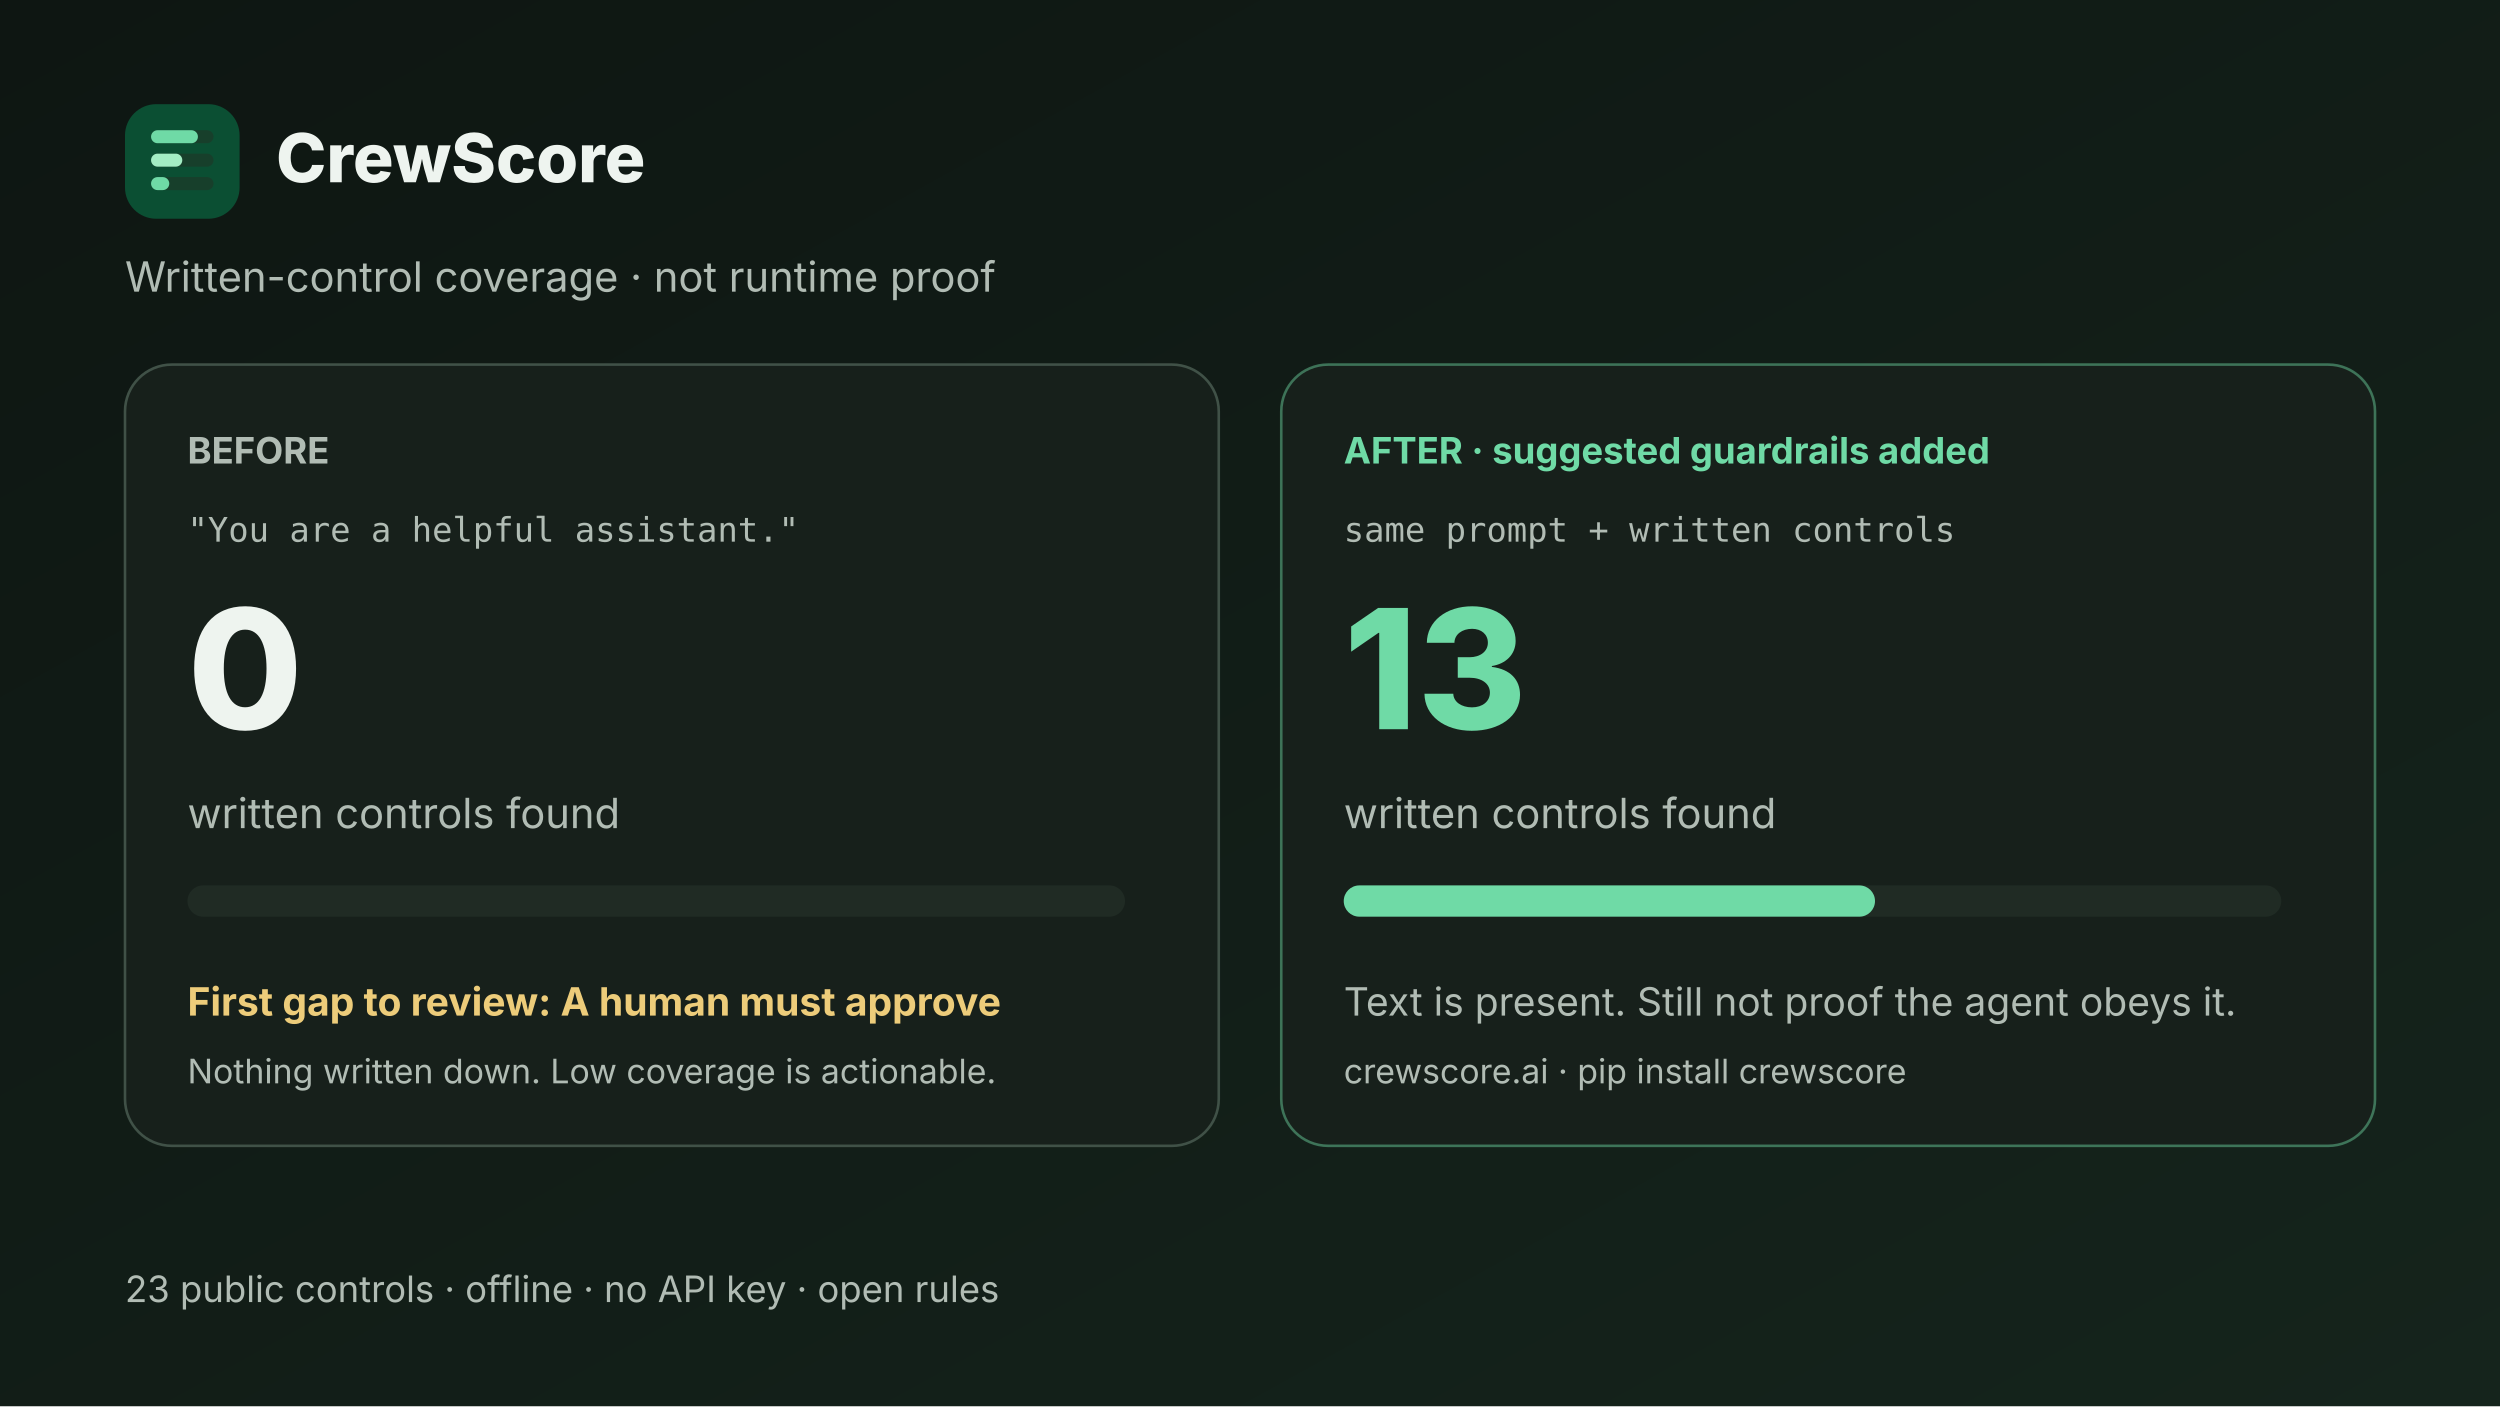
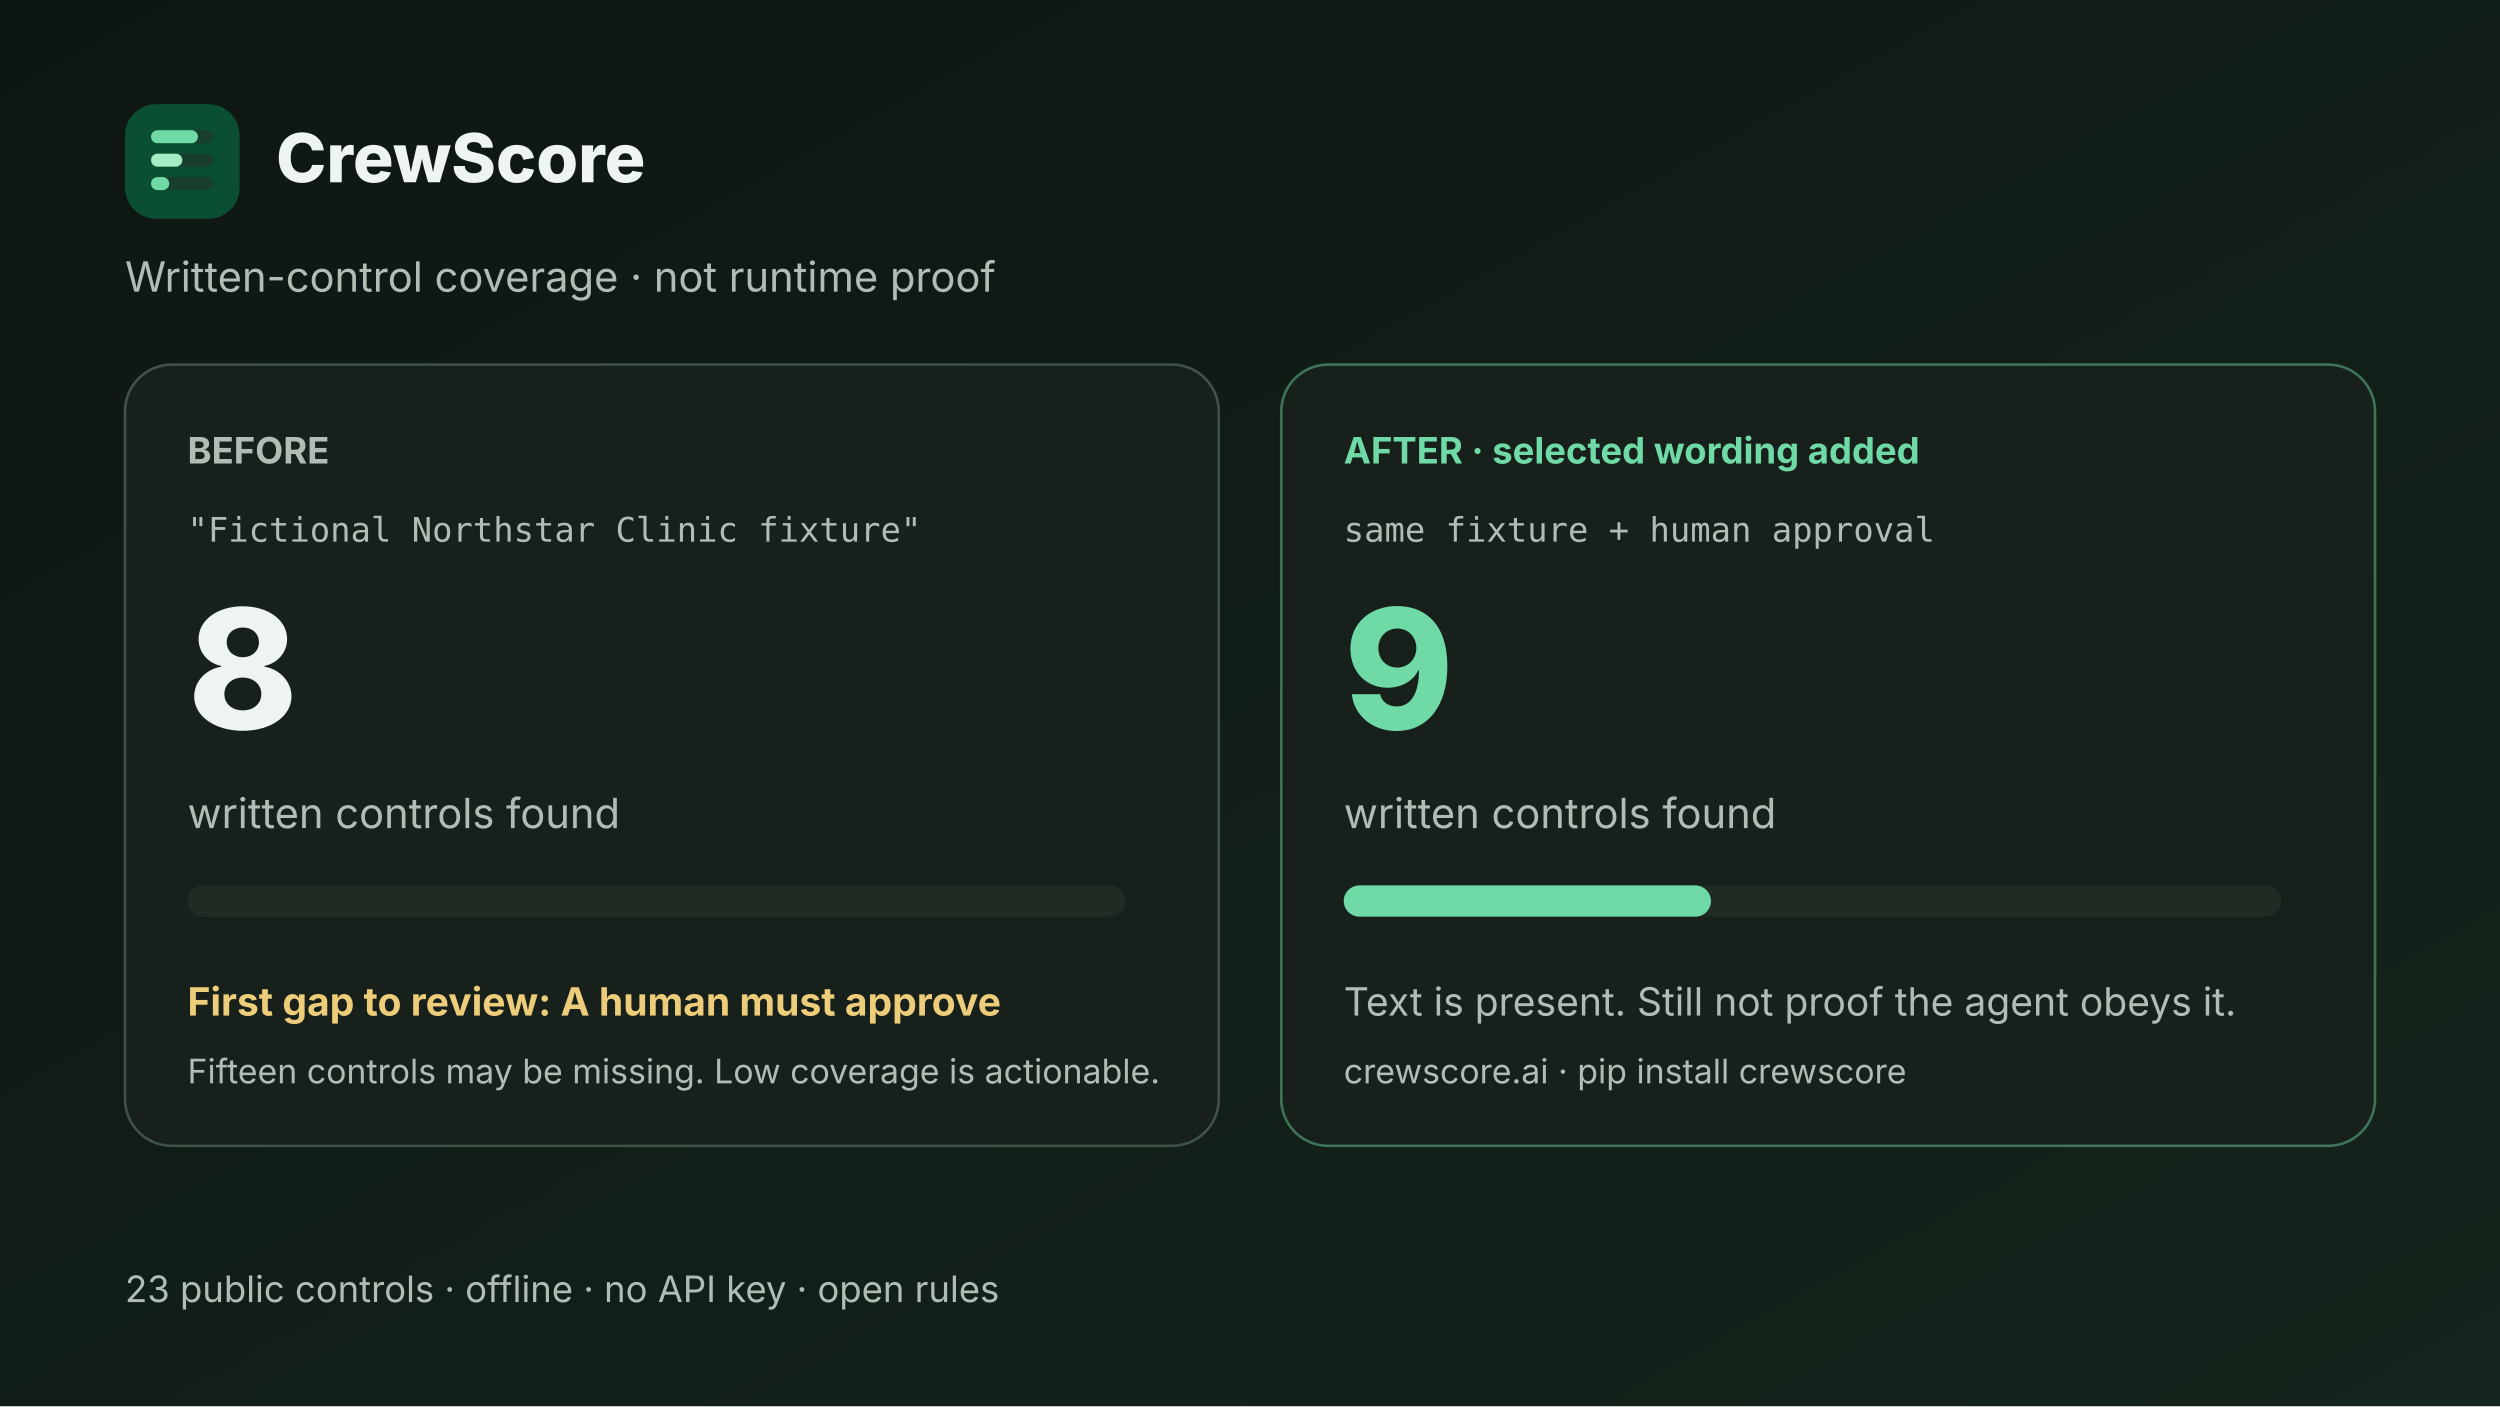
<svg xmlns="http://www.w3.org/2000/svg" width="960" height="540" viewBox="0 0 960 540" role="img" aria-labelledby="title desc">
  <defs>
    <linearGradient id="bg" x1="0" y1="0" x2="1" y2="1">
      <stop offset="0%" stop-color="#0E1612" />
      <stop offset="100%" stop-color="#15241C" />
    </linearGradient>
    <style>
      .t { font-family: system-ui, -apple-system, Segoe UI, sans-serif; fill: #EEF4EF; }
      .muted { fill: #B1BCB4; }
      .mint { fill: #6FDAA6; }
      .warn { fill: #EDCC7A; }
      .mono { font-family: ui-monospace, Consolas, monospace; }
    </style>
  </defs>
  <rect width="960" height="540" fill="url(#bg)" />
  <rect x="48" y="40" width="44" height="44" rx="12" fill="#0B4F33" />
  <rect x="58" y="50" width="24" height="5" rx="2.5" fill="#173F2B" />
  <rect x="58" y="50" width="18" height="5" rx="2.5" fill="#6FDAA6" />
  <rect x="58" y="59" width="24" height="5" rx="2.5" fill="#173F2B" />
  <rect x="58" y="59" width="12" height="5" rx="2.5" fill="#A3EDC4" />
  <rect x="58" y="68" width="24" height="5" rx="2.5" fill="#173F2B" />
  <rect x="58" y="68" width="7" height="5" rx="2.5" fill="#6FDAA6" />
  <text class="t" x="106" y="70" font-size="26" font-weight="800">CrewScore</text>
  <text class="t muted" x="48" y="112" font-size="16">Written-control coverage · not runtime proof</text>
  <rect x="48" y="140" width="420" height="300" rx="18" fill="#17201B" stroke="#405147" />
  <text class="t muted" x="72" y="178" font-size="14" font-weight="700">BEFORE</text>
-   <text class="t mono muted" x="72" y="208" font-size="13">"You are a helpful assistant."</text>
-   <text class="t" x="72" y="280" font-size="64" font-weight="800">0<span class="muted" font-size="32"> / 23</span>
+   <text class="t mono muted" x="72" y="208" font-size="13">"Fictional Northstar Clinic fixture"</text>
+   <text class="t" x="72" y="280" font-size="64" font-weight="800">8<span class="muted" font-size="32"> / 23</span>
  </text>
  <text class="t muted" x="72" y="318" font-size="16">written controls found</text>
  <rect x="72" y="340" width="360" height="12" rx="6" fill="#202B24" />
  <text class="t warn" x="72" y="390" font-size="15" font-weight="700">First gap to review: A human must approve</text>
-   <text class="t muted" x="72" y="416" font-size="13">Nothing written down. Low coverage is actionable.</text>
+   <text class="t muted" x="72" y="416" font-size="13">Fifteen controls may be missing. Low coverage is actionable.</text>
  <rect x="492" y="140" width="420" height="300" rx="18" fill="#17201B" stroke="#6FDAA6" stroke-opacity="0.45" />
-   <text class="t mint" x="516" y="178" font-size="14" font-weight="700">AFTER · suggested guardrails added</text>
-   <text class="t mono muted" x="516" y="208" font-size="13">same prompt + written controls</text>
-   <text class="t mint" x="516" y="280" font-size="64" font-weight="800">13<span class="muted" font-size="32"> / 23</span>
+   <text class="t mint" x="516" y="178" font-size="14" font-weight="700">AFTER · selected wording added</text>
+   <text class="t mono muted" x="516" y="208" font-size="13">same fixture + human approval</text>
+   <text class="t mint" x="516" y="280" font-size="64" font-weight="800">9<span class="muted" font-size="32"> / 23</span>
  </text>
  <text class="t muted" x="516" y="318" font-size="16">written controls found</text>
  <rect x="516" y="340" width="360" height="12" rx="6" fill="#202B24" />
-   <rect x="516" y="340" width="204" height="12" rx="6" fill="#6FDAA6" />
+   <rect x="516" y="340" width="141" height="12" rx="6" fill="#6FDAA6" />
  <text class="t muted" x="516" y="390" font-size="15">Text is present. Still not proof the agent obeys it.</text>
  <text class="t muted" x="516" y="416" font-size="13">crewscore.ai · pip install crewscore</text>
  <text class="t muted" x="48" y="500" font-size="14">23 public controls · offline · no API key · open rules</text>
</svg>
